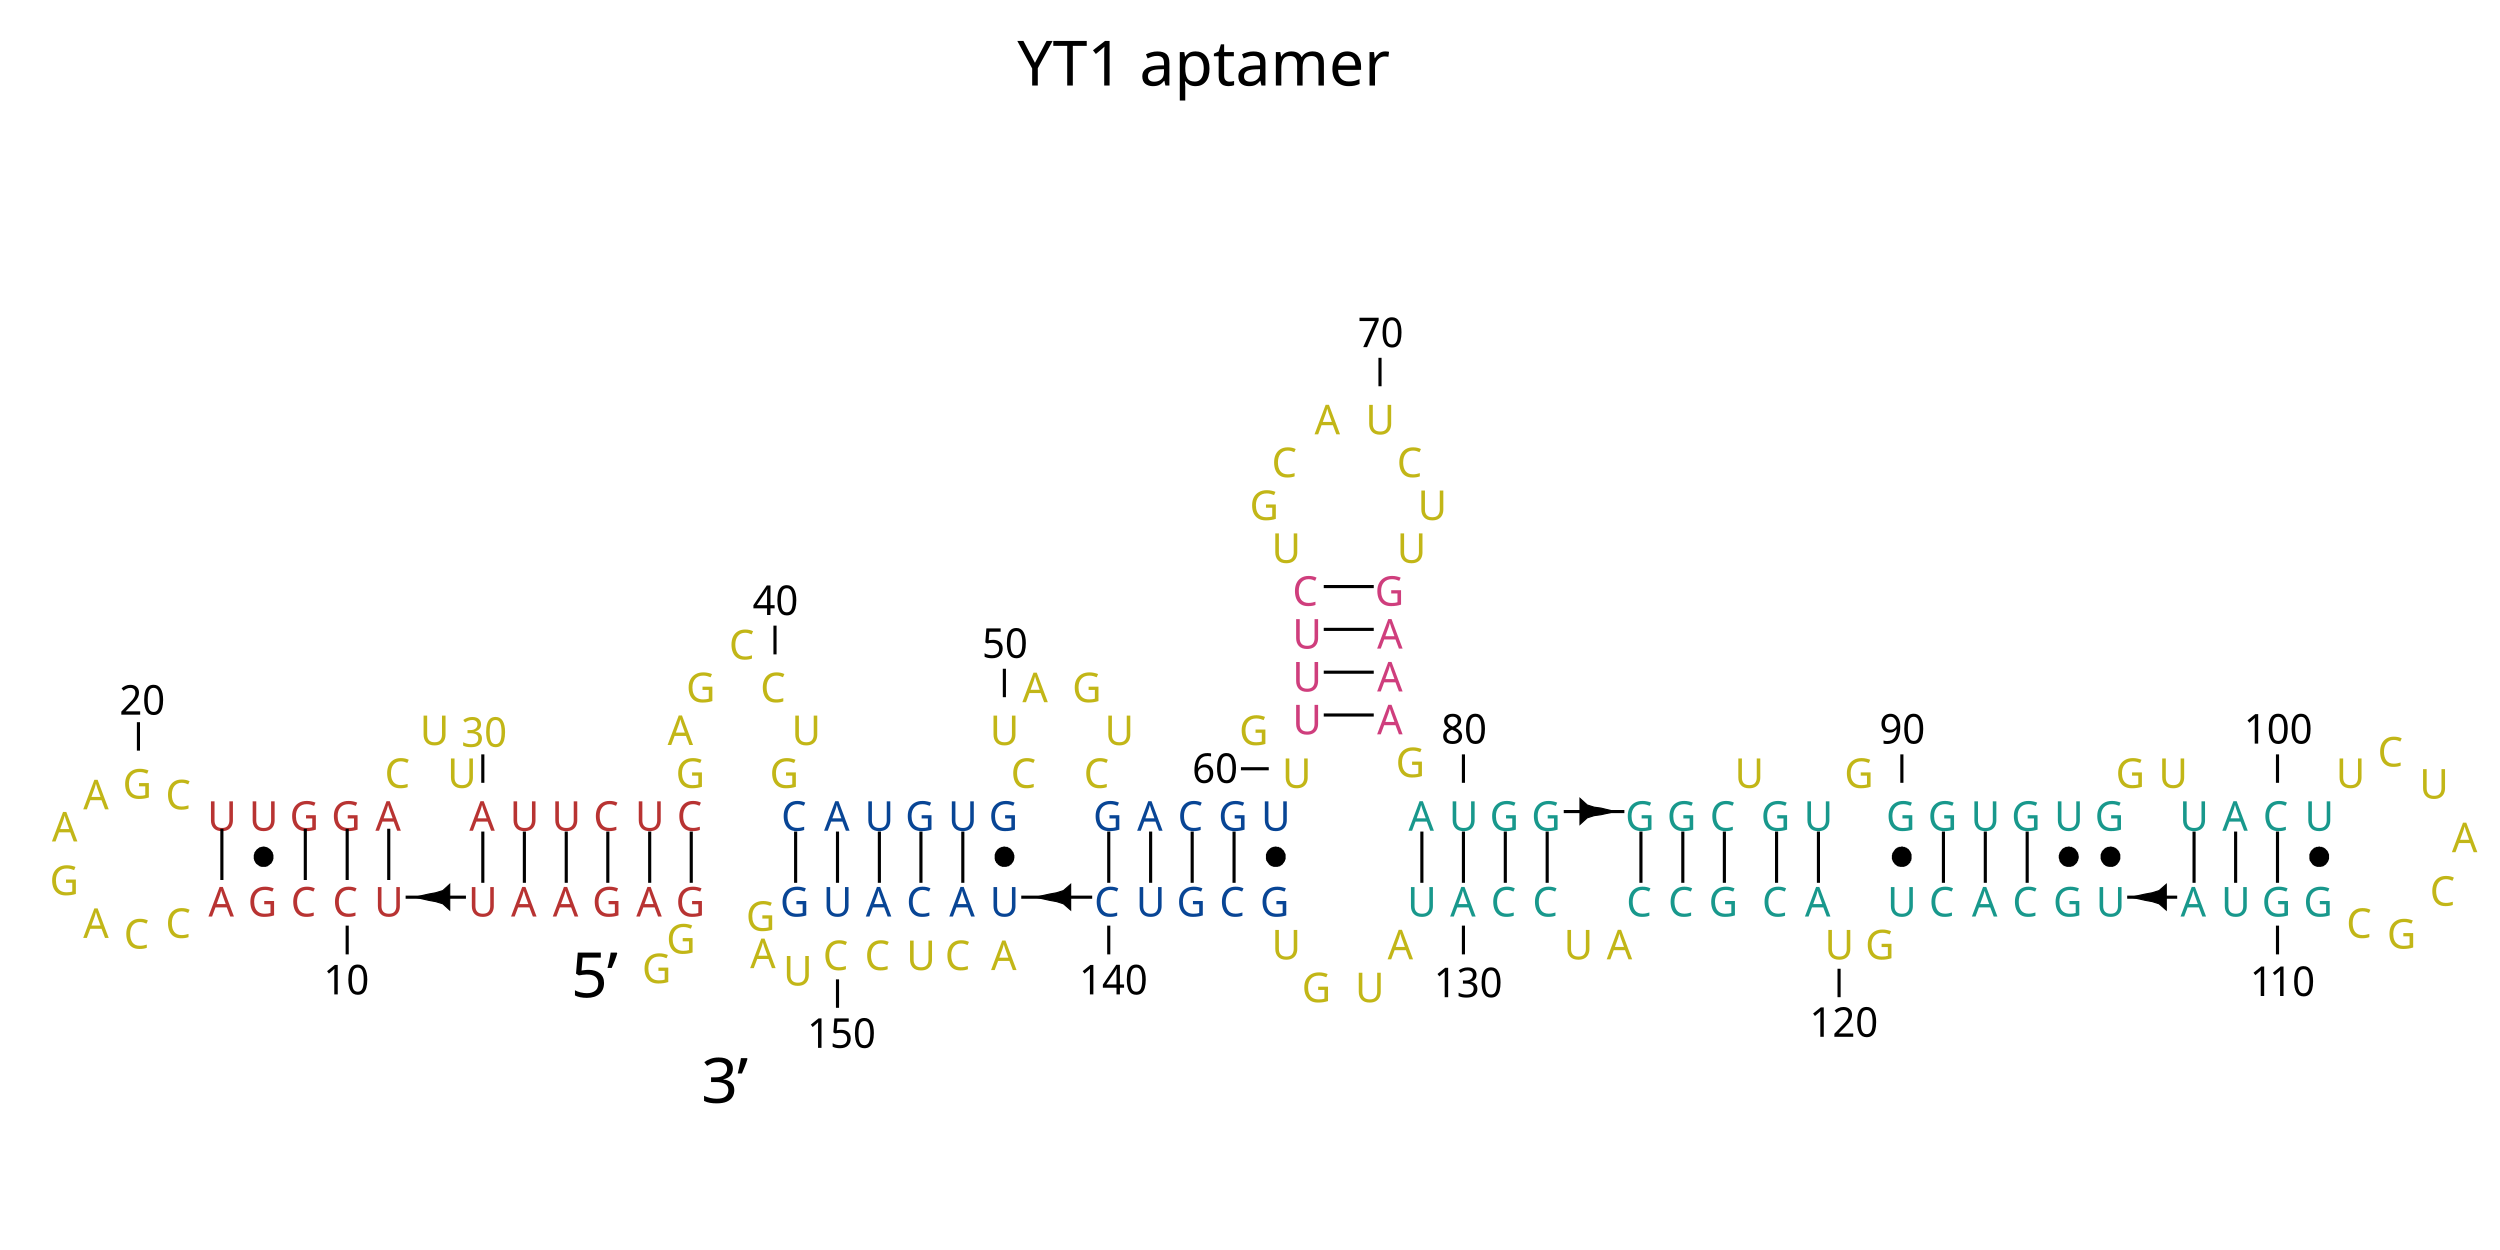
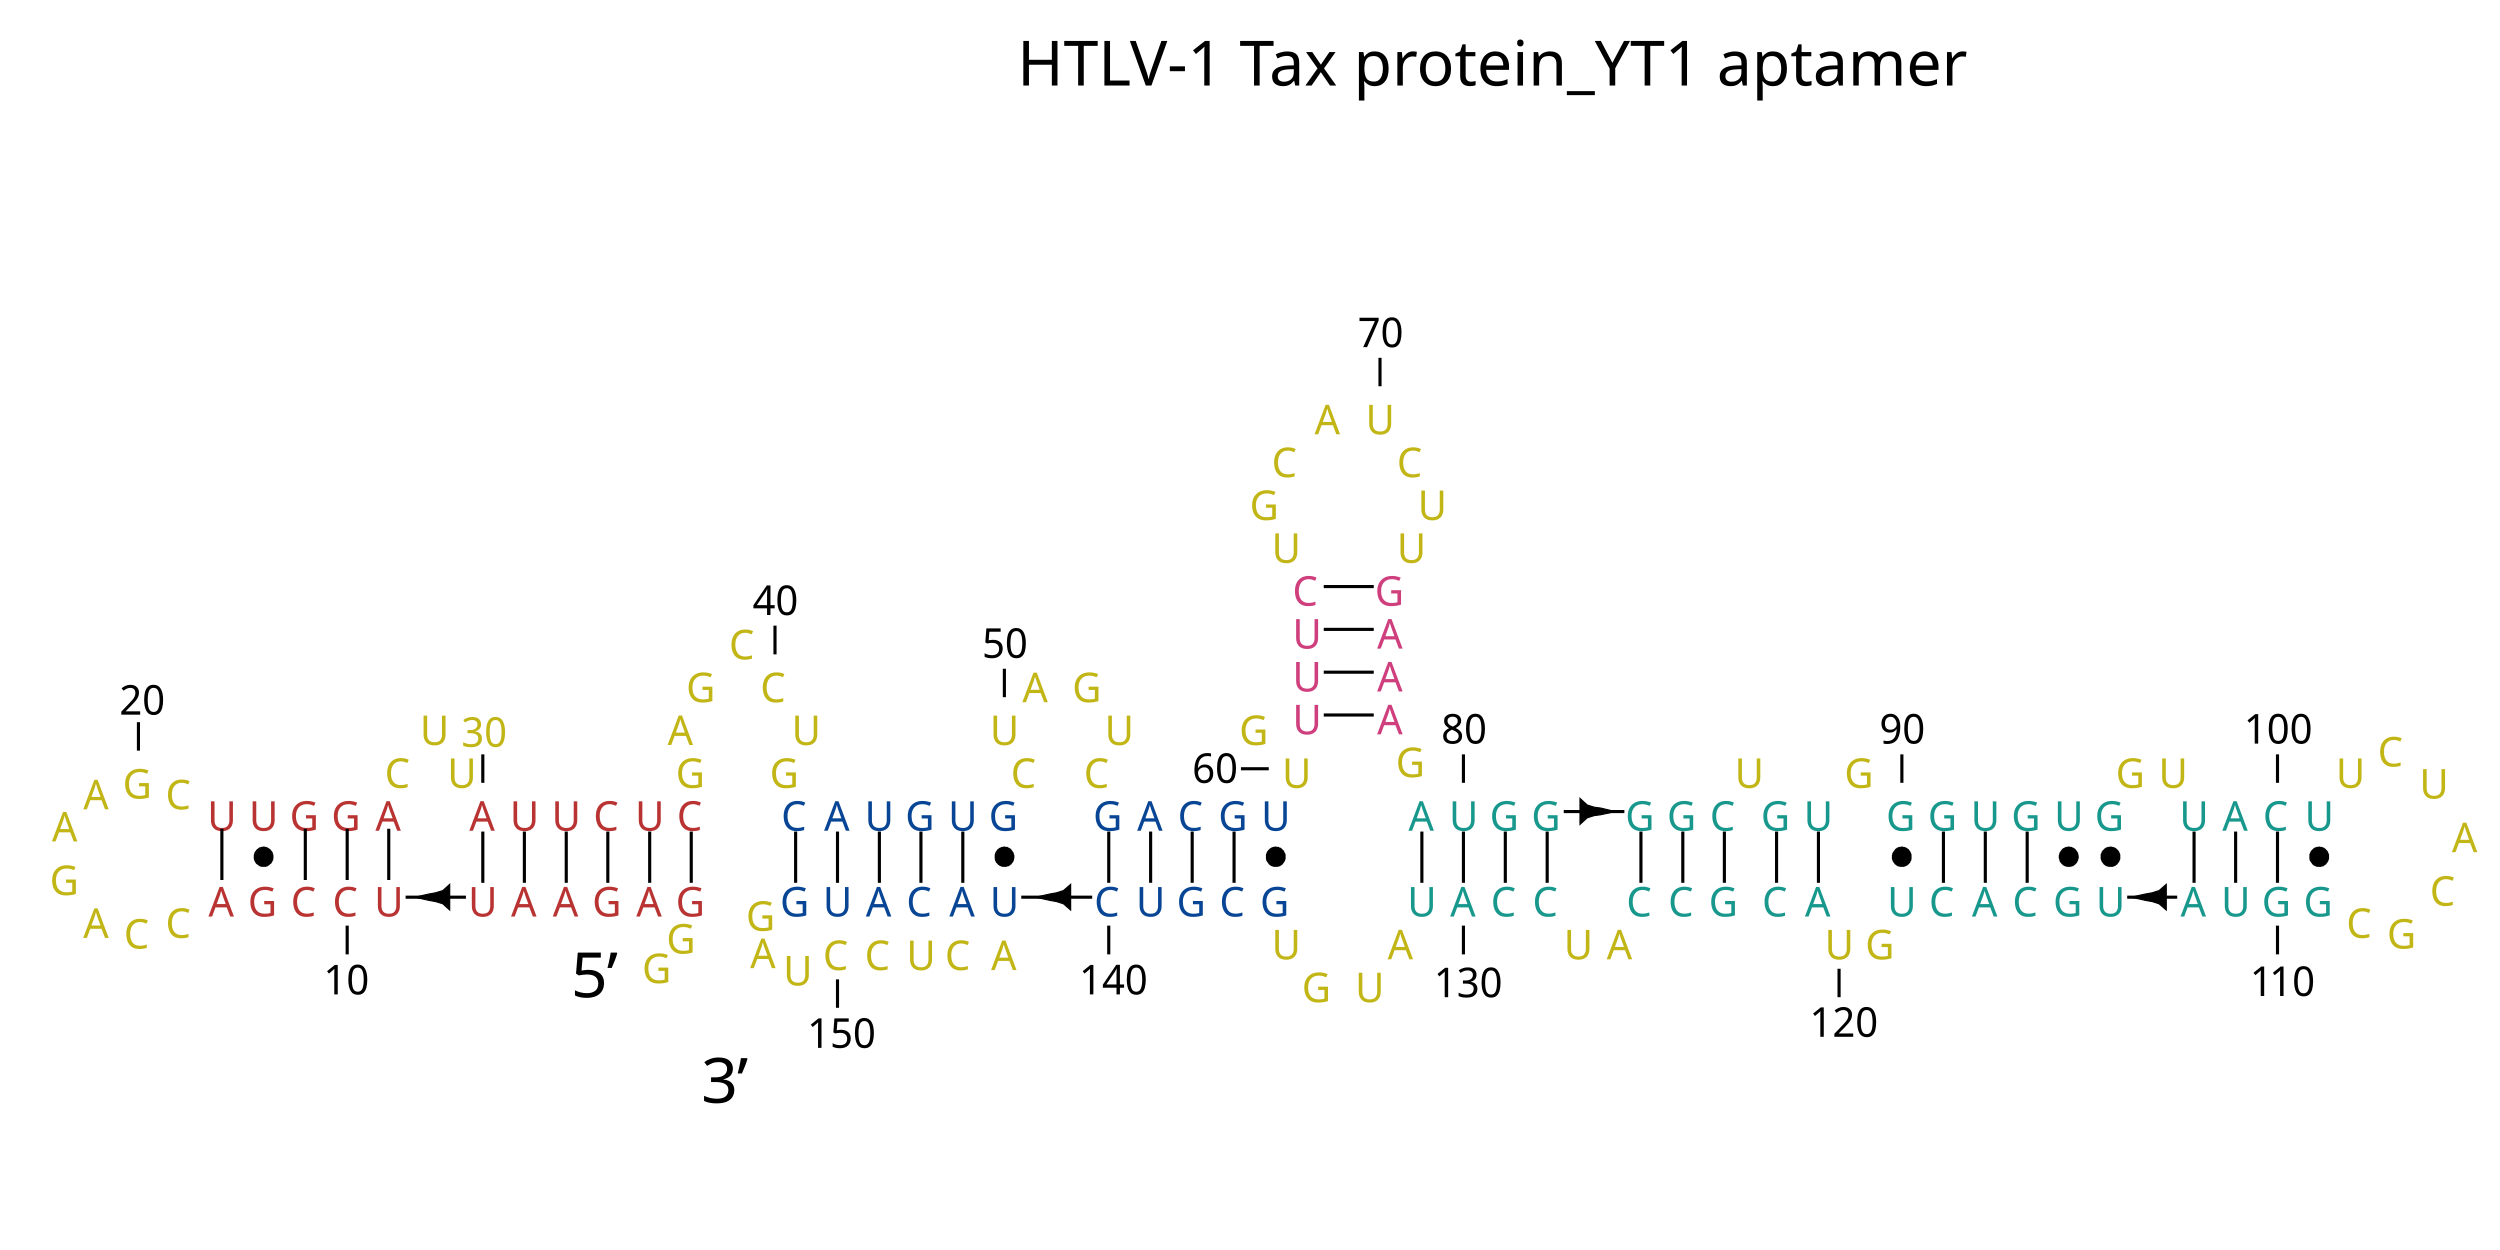
<svg xmlns="http://www.w3.org/2000/svg" version="1.1" id="图层_1" x="0px" y="0px" viewBox="0 0 800 400" style="enable-background:new 0 0 800 400;" xml:space="preserve">
  <style type="text/css">
	.st0{fill:#C2B617;}
	.st1{font-family:'ArialMT';}
	.st2{font-size:13.18px;}
	.st3{fill:#B83332;}
	.st4{letter-spacing:-1;}
	.st5{fill:none;stroke:#000000;stroke-miterlimit:3.05;}
	.st6{stroke:#000000;stroke-miterlimit:3.05;}
	.st7{fill:#084595;}
	.st8{stroke:#000000;stroke-width:0.38;stroke-miterlimit:3.05;}
	.st9{fill:#CF3E7D;}
	.st10{fill:#18988C;}
	.st11{font-size:20px;}
	.st12{letter-spacing:-1.9;}
</style>
  <g id="ID000002">
    <text transform="matrix(0.97 0 0 1 205.4803 314.6043)" class="st0 st1 st2">G</text>
  </g>
  <g id="ID000003">
    <text transform="matrix(0.97 0 0 1 213.2598 305.1493)" class="st0 st1 st2">G</text>
  </g>
  <g id="ID000004">
    <text transform="matrix(0.97 0 0 1 216.25 293.2802)" class="st3 st1 st2">G</text>
  </g>
  <g id="ID000005">
    <text transform="matrix(0.97 0 0 1 203.6099 293.2802)" class="st3 st1 st2 st4">A</text>
  </g>
  <g id="ID000006">
    <text transform="matrix(0.97 0 0 1 189.54 293.2802)" class="st3 st1 st2">G</text>
  </g>
  <g id="ID000007">
    <text transform="matrix(0.97 0 0 1 176.8901 293.2802)" class="st3 st1 st2 st4">A</text>
  </g>
  <g id="ID000008">
    <text transform="matrix(0.97 0 0 1 163.54 293.2802)" class="st3 st1 st2 st4">A</text>
  </g>
  <g id="ID000009">
    <text transform="matrix(0.97 0 0 1 149.8301 293.2802)" class="st3 st1 st2">U</text>
  </g>
  <g id="ID000010">
    <text transform="matrix(0.97 0 0 1 134.3901 238.41)" class="st0 st1 st2">U</text>
  </g>
  <g id="ID000011">
    <text transform="matrix(0.97 0 0 1 143.1499 252.1302)" class="st0 st1 st2">U</text>
  </g>
  <g id="ID000012">
    <text transform="matrix(0.97 0 0 1 150.1797 265.8402)" class="st3 st1 st2 st4">A</text>
  </g>
  <g id="ID000013">
    <line class="st5" x1="154.5" y1="250.5" x2="154.5" y2="241.4" />
  </g>
  <g id="ID000014">
    <text transform="matrix(0.97 0 0 1 147.6299 238.9798)" class="st0 st1 st2">30</text>
  </g>
  <g id="ID000015">
    <text transform="matrix(0.97 0 0 1 163.1797 265.8402)" class="st3 st1 st2">U</text>
  </g>
  <g id="ID000016">
    <text transform="matrix(0.97 0 0 1 176.54 265.8402)" class="st3 st1 st2">U</text>
  </g>
  <g id="ID000017">
    <text transform="matrix(0.97 0 0 1 189.8999 265.8402)" class="st3 st1 st2">C</text>
  </g>
  <g id="ID000018">
    <text transform="matrix(0.97 0 0 1 203.25 265.8402)" class="st3 st1 st2">U</text>
  </g>
  <g id="ID000019">
    <text transform="matrix(0.97 0 0 1 216.6099 265.8402)" class="st3 st1 st2">C</text>
  </g>
  <g id="ID000020">
    <text transform="matrix(0.97 0 0 1 216.25 252.1302)" class="st0 st1 st2">G</text>
  </g>
  <g id="ID000021">
    <text transform="matrix(0.97 0 0 1 213.6299 238.41)" class="st0 st1 st2 st4">A</text>
  </g>
  <g id="ID000022">
    <text transform="matrix(0.97 0 0 1 219.5898 224.7001)" class="st0 st1 st2">G</text>
  </g>
  <g id="ID000023">
    <text transform="matrix(0.97 0 0 1 233.2998 210.9901)" class="st0 st1 st2">C</text>
  </g>
  <g id="ID000024">
    <line class="st5" x1="221.2" y1="282.5" x2="221.2" y2="266.1" />
  </g>
  <g id="ID000025">
    <line class="st5" x1="207.9" y1="282.5" x2="207.9" y2="266.1" />
  </g>
  <g id="ID000026">
    <line class="st5" x1="194.5" y1="282.5" x2="194.5" y2="266.1" />
  </g>
  <g id="ID000027">
    <line class="st5" x1="181.2" y1="282.5" x2="181.2" y2="266.1" />
  </g>
  <g id="ID000028">
    <line class="st5" x1="167.8" y1="282.5" x2="167.8" y2="266.1" />
  </g>
  <g id="ID000029">
    <line class="st5" x1="154.5" y1="282.5" x2="154.5" y2="266.1" />
  </g>
  <g id="ID000031">
    <text transform="matrix(0.97 0 0 1 119.77 293.2802)" class="st3 st1 st2">U</text>
  </g>
  <g id="ID000032">
    <text transform="matrix(0.97 0 0 1 106.4199 293.2802)" class="st3 st1 st2">C</text>
  </g>
  <g id="ID000033">
    <line class="st5" x1="111.1" y1="296.2" x2="111.1" y2="305.4" />
  </g>
  <g id="ID000034">
    <text transform="matrix(0.97 0 0 1 103.5298 318.2098)" class="st1 st2">10</text>
  </g>
  <g id="ID000035">
    <text transform="matrix(0.97 0 0 1 93.0601 293.2802)" class="st3 st1 st2">C</text>
  </g>
  <g id="ID000036">
    <text transform="matrix(0.97 0 0 1 79.3398 293.2802)" class="st3 st1 st2">G</text>
  </g>
  <g id="ID000037">
    <text transform="matrix(0.97 0 0 1 66.7002 293.2802)" class="st3 st1 st2 st4">A</text>
  </g>
  <g id="ID000038">
    <text transform="matrix(0.97 0 0 1 52.9897 300.1302)" class="st0 st1 st2">C</text>
  </g>
  <g id="ID000039">
    <text transform="matrix(0.97 0 0 1 39.6401 303.5502)" class="st0 st1 st2">C</text>
  </g>
  <g id="ID000040">
    <text transform="matrix(0.97 0 0 1 26.6299 300.1302)" class="st0 st1 st2 st4">A</text>
  </g>
  <g id="ID000041">
    <text transform="matrix(0.97 0 0 1 15.9102 286.4203)" class="st0 st1 st2">G</text>
  </g>
  <g id="ID000042">
    <text transform="matrix(0.97 0 0 1 16.6099 269.2699)" class="st0 st1 st2 st4">A</text>
  </g>
  <g id="ID000043">
    <text transform="matrix(0.97 0 0 1 26.6299 258.9901)" class="st0 st1 st2 st4">A</text>
  </g>
  <g id="ID000044">
    <text transform="matrix(0.97 0 0 1 39.27 255.5502)" class="st0 st1 st2">G</text>
  </g>
  <g id="ID000045">
    <line class="st5" x1="44.3" y1="240.2" x2="44.3" y2="231.1" />
  </g>
  <g id="ID000046">
    <text transform="matrix(0.97 0 0 1 38.2002 228.6898)" class="st1 st2">20</text>
  </g>
  <g id="ID000047">
    <text transform="matrix(0.97 0 0 1 52.9897 258.9901)" class="st0 st1 st2">C</text>
  </g>
  <g id="ID000048">
    <text transform="matrix(0.97 0 0 1 66.3501 265.8402)" class="st3 st1 st2">U</text>
  </g>
  <g id="ID000049">
    <text transform="matrix(0.97 0 0 1 79.7002 265.8402)" class="st3 st1 st2">U</text>
  </g>
  <g id="ID000050">
    <text transform="matrix(0.97 0 0 1 92.71 265.8402)" class="st3 st1 st2">G</text>
  </g>
  <g id="ID000051">
    <text transform="matrix(0.97 0 0 1 106.0601 265.8402)" class="st3 st1 st2">G</text>
  </g>
  <g id="ID000052">
    <text transform="matrix(0.97 0 0 1 120.1201 265.8402)" class="st3 st1 st2 st4">A</text>
  </g>
  <g id="ID000053">
    <text transform="matrix(0.97 0 0 1 123.1099 252.1302)" class="st0 st1 st2">C</text>
  </g>
  <g id="ID000054">
    <line class="st5" x1="124.4" y1="281.6" x2="124.4" y2="265.2" />
  </g>
  <g id="ID000055">
    <line class="st5" x1="111.1" y1="281.6" x2="111.1" y2="265.2" />
  </g>
  <g id="ID000056">
    <line class="st5" x1="97.7" y1="281.6" x2="97.7" y2="265.2" />
  </g>
  <g id="ID000057">
    <polygon class="st6" points="84.3,271.4 84.2,271.4 84,271.5 83.8,271.5 83.7,271.5 83.5,271.6 83.3,271.6 83.2,271.7 83,271.8    82.9,271.9 82.8,272 82.6,272.1 82.5,272.2 82.4,272.3 82.3,272.5 82.2,272.6 82.1,272.7 82,272.9 81.9,273 81.9,273.2 81.8,273.4    81.8,273.5 81.7,273.7 81.7,273.9 81.7,274 81.7,274.2 81.7,274.4 81.7,274.6 81.7,274.7 81.8,274.9 81.8,275.1 81.9,275.2    82,275.4 82,275.5 82.1,275.7 82.2,275.8 82.3,276 82.4,276.1 82.6,276.2 82.7,276.3 82.8,276.4 83,276.5 83.1,276.6 83.3,276.7    83.4,276.8 83.6,276.8 83.8,276.9 83.9,276.9 84.1,276.9 84.3,276.9 84.4,276.9 84.6,276.9 84.8,276.9 84.9,276.9 85.1,276.8    85.3,276.8 85.4,276.7 85.6,276.6 85.7,276.5 85.9,276.4 86,276.3 86.1,276.2 86.2,276.1 86.4,276 86.5,275.8 86.6,275.7    86.7,275.5 86.7,275.4 86.8,275.2 86.9,275.1 86.9,274.9 87,274.7 87,274.6 87,274.4 87,274.2 87,274 87,273.9 87,273.7    86.9,273.5 86.9,273.4 86.8,273.2 86.8,273 86.7,272.9 86.6,272.7 86.5,272.6 86.4,272.5 86.3,272.3 86.2,272.2 86.1,272.1    85.9,272 85.8,271.9 85.6,271.8 85.5,271.7 85.3,271.6 85.2,271.6 85,271.5 84.8,271.5 84.7,271.5 84.5,271.4  " />
  </g>
  <g id="ID000058">
    <line class="st5" x1="71" y1="281.6" x2="71" y2="265.2" />
  </g>
  <g id="ID000060">
    <text transform="matrix(0.97 0 0 1 243.3198 224.7001)" class="st0 st1 st2">C</text>
  </g>
  <g id="ID000061">
    <line class="st5" x1="248" y1="209.4" x2="248" y2="200.2" />
  </g>
  <g id="ID000062">
    <text transform="matrix(0.97 0 0 1 240.8198 196.8099)" class="st1 st2">40</text>
  </g>
  <g id="ID000063">
    <text transform="matrix(0.97 0 0 1 253.3398 238.41)" class="st0 st1 st2">U</text>
  </g>
  <g id="ID000064">
    <text transform="matrix(0.97 0 0 1 246.3101 252.1302)" class="st0 st1 st2">G</text>
  </g>
  <g id="ID000065">
    <text transform="matrix(0.97 0 0 1 250 265.8402)" class="st7 st1 st2">C</text>
  </g>
  <g id="ID000066">
    <text transform="matrix(0.97 0 0 1 263.71 265.8402)" class="st7 st1 st2 st4">A</text>
  </g>
  <g id="ID000067">
    <text transform="matrix(0.97 0 0 1 276.71 265.8402)" class="st7 st1 st2">U</text>
  </g>
  <g id="ID000068">
    <text transform="matrix(0.97 0 0 1 289.71 265.8402)" class="st7 st1 st2">G</text>
  </g>
  <g id="ID000069">
    <text transform="matrix(0.97 0 0 1 303.4297 265.8402)" class="st7 st1 st2">U</text>
  </g>
  <g id="ID000070">
    <text transform="matrix(0.97 0 0 1 316.4199 265.8402)" class="st7 st1 st2">G</text>
  </g>
  <g id="ID000071">
    <text transform="matrix(0.97 0 0 1 323.46 252.1302)" class="st0 st1 st2">C</text>
  </g>
  <g id="ID000072">
    <text transform="matrix(0.97 0 0 1 316.7695 238.41)" class="st0 st1 st2">U</text>
  </g>
  <g id="ID000073">
    <line class="st5" x1="321.4" y1="223.1" x2="321.4" y2="214" />
  </g>
  <g id="ID000074">
    <text transform="matrix(0.97 0 0 1 314.2695 210.5199)" class="st1 st2">50</text>
  </g>
  <g id="ID000075">
    <text transform="matrix(0.97 0 0 1 327.1504 224.7001)" class="st0 st1 st2 st4">A</text>
  </g>
  <g id="ID000076">
    <text transform="matrix(0.97 0 0 1 316.7695 293.2802)" class="st7 st1 st2">U</text>
  </g>
  <g id="ID000077">
    <text transform="matrix(0.97 0 0 1 303.7803 293.2802)" class="st7 st1 st2 st4">A</text>
  </g>
  <g id="ID000078">
    <text transform="matrix(0.97 0 0 1 290.0601 293.2802)" class="st7 st1 st2">C</text>
  </g>
  <g id="ID000079">
    <text transform="matrix(0.97 0 0 1 277.0601 293.2802)" class="st7 st1 st2 st4">A</text>
  </g>
  <g id="ID000080">
    <text transform="matrix(0.97 0 0 1 263.3501 293.2802)" class="st7 st1 st2">U</text>
  </g>
  <g id="ID000081">
    <text transform="matrix(0.97 0 0 1 249.6401 293.2802)" class="st7 st1 st2">G</text>
  </g>
  <g id="ID000082">
    <text transform="matrix(0.97 0 0 1 238.7359 297.8661)" class="st0 st1 st2">G</text>
  </g>
  <g id="ID000083">
    <text transform="matrix(0.97 0 0 1 240.0471 309.8088)" class="st0 st1 st2 st4">A</text>
  </g>
  <g id="ID000084">
    <text transform="matrix(0.97 0 0 1 250.6389 315.3516)" class="st0 st1 st2">U</text>
  </g>
  <g id="ID000085">
    <text transform="matrix(0.97 0 0 1 263.3501 310.4203)" class="st0 st1 st2">C</text>
  </g>
  <g id="ID000086">
    <line class="st5" x1="268" y1="313.4" x2="268" y2="322.5" />
  </g>
  <g id="ID000087">
    <text transform="matrix(0.97 0 0 1 258.3301 335.3099)" class="st1 st2">150</text>
  </g>
  <g id="ID000088">
    <text transform="matrix(0.97 0 0 1 276.71 310.4203)" class="st0 st1 st2">C</text>
  </g>
  <g id="ID000089">
    <text transform="matrix(0.97 0 0 1 290.0601 310.4203)" class="st0 st1 st2">U</text>
  </g>
  <g id="ID000090">
    <text transform="matrix(0.97 0 0 1 302.3896 310.4203)" class="st0 st1 st2">C</text>
  </g>
  <g id="ID000091">
    <text transform="matrix(0.97 0 0 1 317.1396 310.4203)" class="st0 st1 st2 st4">A</text>
  </g>
  <g id="ID000092">
    <line class="st5" x1="254.6" y1="266.1" x2="254.6" y2="282.5" />
  </g>
  <g id="ID000093">
    <line class="st5" x1="268" y1="266.1" x2="268" y2="282.5" />
  </g>
  <g id="ID000094">
    <line class="st5" x1="281.4" y1="266.1" x2="281.4" y2="282.5" />
  </g>
  <g id="ID000095">
    <line class="st5" x1="294.7" y1="266.1" x2="294.7" y2="282.5" />
  </g>
  <g id="ID000096">
    <line class="st5" x1="308.1" y1="266.1" x2="308.1" y2="282.5" />
  </g>
  <g id="ID000097">
    <polygon class="st6" points="321.4,276.9 321.6,276.9 321.8,276.9 321.9,276.9 322.1,276.8 322.2,276.8 322.4,276.7 322.6,276.7    322.7,276.6 322.9,276.5 323,276.4 323.1,276.3 323.3,276.2 323.4,276 323.5,275.9 323.6,275.8 323.7,275.6 323.8,275.5    323.9,275.3 323.9,275.2 324,275 324,274.8 324,274.7 324.1,274.5 324.1,274.3 324.1,274.1 324.1,274 324.1,273.8 324,273.6    324,273.5 323.9,273.3 323.9,273.1 323.8,273 323.7,272.8 323.6,272.7 323.5,272.5 323.4,272.4 323.3,272.3 323.2,272.1 323.1,272    322.9,271.9 322.8,271.8 322.6,271.7 322.5,271.7 322.3,271.6 322.2,271.5 322,271.5 321.8,271.5 321.7,271.5 321.5,271.4    321.3,271.4 321.2,271.5 321,271.5 320.8,271.5 320.7,271.5 320.5,271.6 320.4,271.7 320.2,271.7 320,271.8 319.9,271.9 319.8,272    319.6,272.1 319.5,272.3 319.4,272.4 319.3,272.5 319.2,272.7 319.1,272.8 319,273 319,273.1 318.9,273.3 318.9,273.5 318.8,273.6    318.8,273.8 318.8,274 318.8,274.1 318.8,274.3 318.8,274.5 318.8,274.7 318.8,274.8 318.9,275 318.9,275.2 319,275.3 319.1,275.5    319.1,275.6 319.2,275.8 319.4,275.9 319.5,276 319.6,276.2 319.7,276.3 319.8,276.4 320,276.5 320.1,276.6 320.3,276.7    320.4,276.7 320.6,276.8 320.8,276.8 320.9,276.9 321.1,276.9 321.2,276.9  " />
  </g>
  <g id="ID000098">
    <line class="st5" x1="349.5" y1="287.1" x2="326.8" y2="287.1" />
  </g>
  <g id="ID000099">
    <polygon class="st8" points="342.6,291.2 340.3,289.2 338.1,288.5 335.9,288.1 331.4,287.1 335.9,286.1 338.1,285.7 340.3,285    342.6,283  " />
  </g>
  <g id="ID000101">
    <text transform="matrix(0.97 0 0 1 343.1396 224.7001)" class="st0 st1 st2">G</text>
  </g>
  <g id="ID000102">
    <text transform="matrix(0.97 0 0 1 353.5098 238.41)" class="st0 st1 st2">U</text>
  </g>
  <g id="ID000103">
    <text transform="matrix(0.97 0 0 1 346.8301 252.1302)" class="st0 st1 st2">C</text>
  </g>
  <g id="ID000104">
    <text transform="matrix(0.97 0 0 1 349.8203 265.8402)" class="st7 st1 st2">G</text>
  </g>
  <g id="ID000105">
    <text transform="matrix(0.97 0 0 1 363.8799 265.8402)" class="st7 st1 st2 st4">A</text>
  </g>
  <g id="ID000106">
    <text transform="matrix(0.97 0 0 1 376.8799 265.8402)" class="st7 st1 st2">C</text>
  </g>
  <g id="ID000107">
    <text transform="matrix(0.97 0 0 1 389.8896 265.8402)" class="st7 st1 st2">G</text>
  </g>
  <g id="ID000108">
    <text transform="matrix(0.97 0 0 1 403.5898 265.8402)" class="st7 st1 st2">U</text>
  </g>
  <g id="ID000109">
    <text transform="matrix(0.97 0 0 1 410.2803 252.1302)" class="st0 st1 st2">U</text>
  </g>
  <g id="ID000110">
    <line class="st5" x1="406" y1="246" x2="397.1" y2="246" />
  </g>
  <g id="ID000111">
    <text transform="matrix(0.97 0 0 1 381.5195 250.5301)" class="st1 st2">60</text>
  </g>
  <g id="ID000112">
    <text transform="matrix(0.97 0 0 1 416.5996 320.7001)" class="st0 st1 st2">G</text>
  </g>
  <g id="ID000113">
    <text transform="matrix(0.97 0 0 1 406.9395 306.9901)" class="st0 st1 st2">U</text>
  </g>
  <g id="ID000114">
    <text transform="matrix(0.97 0 0 1 403.2402 293.2802)" class="st7 st1 st2">G</text>
  </g>
  <g id="ID000115">
    <text transform="matrix(0.97 0 0 1 390.2402 293.2802)" class="st7 st1 st2">C</text>
  </g>
  <g id="ID000116">
    <text transform="matrix(0.97 0 0 1 376.5303 293.2802)" class="st7 st1 st2">G</text>
  </g>
  <g id="ID000117">
    <text transform="matrix(0.97 0 0 1 363.5303 293.2802)" class="st7 st1 st2">U</text>
  </g>
  <g id="ID000118">
    <text transform="matrix(0.97 0 0 1 350.1699 293.2802)" class="st7 st1 st2">C</text>
  </g>
  <g id="ID000119">
    <line class="st5" x1="354.8" y1="296.2" x2="354.8" y2="305.4" />
  </g>
  <g id="ID000120">
    <text transform="matrix(0.97 0 0 1 345.3301 318.2098)" class="st1 st2">140</text>
  </g>
  <g id="ID000121">
    <line class="st5" x1="354.8" y1="266.1" x2="354.8" y2="282.5" />
  </g>
  <g id="ID000122">
    <line class="st5" x1="368.2" y1="266.1" x2="368.2" y2="282.5" />
  </g>
  <g id="ID000123">
    <line class="st5" x1="381.5" y1="266.1" x2="381.5" y2="282.5" />
  </g>
  <g id="ID000124">
    <line class="st5" x1="394.9" y1="266.1" x2="394.9" y2="282.5" />
  </g>
  <g id="ID000125">
    <polygon class="st6" points="408.2,276.9 408.4,276.9 408.6,276.9 408.7,276.9 408.9,276.8 409.1,276.8 409.2,276.7 409.4,276.7    409.5,276.6 409.7,276.5 409.8,276.4 410,276.3 410.1,276.2 410.2,276 410.3,275.9 410.4,275.8 410.5,275.6 410.6,275.5    410.7,275.3 410.7,275.2 410.8,275 410.8,274.8 410.9,274.7 410.9,274.5 410.9,274.3 410.9,274.1 410.9,274 410.9,273.8    410.9,273.6 410.8,273.5 410.8,273.3 410.7,273.1 410.6,273 410.5,272.8 410.5,272.7 410.4,272.5 410.3,272.4 410.1,272.3    410,272.1 409.9,272 409.8,271.9 409.6,271.8 409.5,271.7 409.3,271.7 409.1,271.6 409,271.5 408.8,271.5 408.7,271.5 408.5,271.5    408.3,271.4 408.1,271.4 408,271.5 407.8,271.5 407.6,271.5 407.5,271.5 407.3,271.6 407.1,271.7 407,271.7 406.9,271.8    406.7,271.9 406.6,272 406.5,272.1 406.3,272.3 406.2,272.4 406.1,272.5 406,272.7 405.9,272.8 405.8,273 405.8,273.1 405.7,273.3    405.6,273.5 405.6,273.6 405.6,273.8 405.6,274 405.6,274.1 405.6,274.3 405.6,274.5 405.6,274.7 405.6,274.8 405.7,275    405.7,275.2 405.8,275.3 405.9,275.5 406,275.6 406.1,275.8 406.2,275.9 406.3,276 406.4,276.2 406.5,276.3 406.6,276.4    406.8,276.5 406.9,276.6 407.1,276.7 407.2,276.7 407.4,276.8 407.6,276.8 407.7,276.9 407.9,276.9 408.1,276.9  " />
  </g>
  <g id="ID000127">
    <text transform="matrix(0.97 0 0 1 396.5596 238.41)" class="st0 st1 st2">G</text>
  </g>
  <g id="ID000128">
    <text transform="matrix(0.97 0 0 1 413.6104 234.9798)" class="st9 st1 st2">U</text>
  </g>
  <g id="ID000129">
    <text transform="matrix(0.97 0 0 1 413.6104 221.2699)" class="st9 st1 st2">U</text>
  </g>
  <g id="ID000130">
    <text transform="matrix(0.97 0 0 1 413.6104 207.5502)" class="st9 st1 st2">U</text>
  </g>
  <g id="ID000131">
    <text transform="matrix(0.97 0 0 1 413.6104 193.8402)" class="st9 st1 st2">C</text>
  </g>
  <g id="ID000132">
    <text transform="matrix(0.97 0 0 1 406.9395 180.12)" class="st0 st1 st2">U</text>
  </g>
  <g id="ID000133">
    <text transform="matrix(0.97 0 0 1 399.9004 166.3998)" class="st0 st1 st2">G</text>
  </g>
  <g id="ID000134">
    <text transform="matrix(0.97 0 0 1 406.9395 152.6898)" class="st0 st1 st2">C</text>
  </g>
  <g id="ID000135">
    <text transform="matrix(0.97 0 0 1 420.6504 138.9798)" class="st0 st1 st2 st4">A</text>
  </g>
  <g id="ID000136">
    <text transform="matrix(0.97 0 0 1 436.9902 138.9798)" class="st0 st1 st2">U</text>
  </g>
  <g id="ID000137">
    <line class="st5" x1="441.6" y1="123.6" x2="441.6" y2="114.5" />
  </g>
  <g id="ID000138">
    <text transform="matrix(0.97 0 0 1 434.4805 111.0902)" class="st1 st2">70</text>
  </g>
  <g id="ID000139">
    <text transform="matrix(0.97 0 0 1 447.0098 152.6898)" class="st0 st1 st2">C</text>
  </g>
  <g id="ID000140">
    <text transform="matrix(0.97 0 0 1 453.6797 166.3998)" class="st0 st1 st2">U</text>
  </g>
  <g id="ID000141">
    <text transform="matrix(0.97 0 0 1 447.0098 180.12)" class="st0 st1 st2">U</text>
  </g>
  <g id="ID000142">
    <text transform="matrix(0.97 0 0 1 439.9697 193.8402)" class="st9 st1 st2">G</text>
  </g>
  <g id="ID000143">
    <text transform="matrix(0.97 0 0 1 440.6797 207.5502)" class="st9 st1 st2 st4">A</text>
  </g>
  <g id="ID000144">
    <text transform="matrix(0.97 0 0 1 440.6797 221.2699)" class="st9 st1 st2 st4">A</text>
  </g>
  <g id="ID000145">
    <text transform="matrix(0.97 0 0 1 440.6797 234.9798)" class="st9 st1 st2 st4">A</text>
  </g>
  <g id="ID000146">
    <text transform="matrix(0.97 0 0 1 446.6504 248.6898)" class="st0 st1 st2">G</text>
  </g>
  <g id="ID000147">
    <line class="st5" x1="423.6" y1="228.8" x2="439.6" y2="228.8" />
  </g>
  <g id="ID000148">
    <line class="st5" x1="423.6" y1="215.1" x2="439.6" y2="215.1" />
  </g>
  <g id="ID000149">
    <line class="st5" x1="423.6" y1="201.4" x2="439.6" y2="201.4" />
  </g>
  <g id="ID000150">
    <line class="st5" x1="423.6" y1="187.7" x2="439.6" y2="187.7" />
  </g>
  <g id="ID000152">
    <text transform="matrix(0.97 0 0 1 450.7002 265.8402)" class="st10 st1 st2 st4">A</text>
  </g>
  <g id="ID000153">
    <text transform="matrix(0.97 0 0 1 463.7002 265.8402)" class="st10 st1 st2">U</text>
  </g>
  <g id="ID000154">
    <line class="st5" x1="468.3" y1="250.5" x2="468.3" y2="241.4" />
  </g>
  <g id="ID000155">
    <text transform="matrix(0.97 0 0 1 461.1895 237.9501)" class="st1 st2">80</text>
  </g>
  <g id="ID000156">
    <text transform="matrix(0.97 0 0 1 476.71 265.8402)" class="st10 st1 st2">G</text>
  </g>
  <g id="ID000157">
    <text transform="matrix(0.97 0 0 1 490.0596 265.8402)" class="st10 st1 st2">G</text>
  </g>
  <g id="ID000158">
    <text transform="matrix(0.97 0 0 1 500.4297 306.9901)" class="st0 st1 st2">U</text>
  </g>
  <g id="ID000159">
    <text transform="matrix(0.97 0 0 1 490.4102 293.2802)" class="st10 st1 st2">C</text>
  </g>
  <g id="ID000160">
    <text transform="matrix(0.97 0 0 1 477.0596 293.2802)" class="st10 st1 st2">C</text>
  </g>
  <g id="ID000161">
    <text transform="matrix(0.97 0 0 1 464.0498 293.2802)" class="st10 st1 st2 st4">A</text>
  </g>
  <g id="ID000162">
    <line class="st5" x1="468.3" y1="296.2" x2="468.3" y2="305.4" />
  </g>
  <g id="ID000163">
    <text transform="matrix(0.97 0 0 1 458.8604 319.1097)" class="st1 st2">130</text>
  </g>
  <g id="ID000164">
    <text transform="matrix(0.97 0 0 1 450.3496 293.2802)" class="st10 st1 st2">U</text>
  </g>
  <g id="ID000165">
    <text transform="matrix(0.97 0 0 1 444.0195 306.9901)" class="st0 st1 st2 st4">A</text>
  </g>
  <g id="ID000166">
    <text transform="matrix(0.97 0 0 1 433.6504 320.7001)" class="st0 st1 st2">U</text>
  </g>
  <g id="ID000167">
    <line class="st5" x1="455" y1="266.1" x2="455" y2="282.5" />
  </g>
  <g id="ID000168">
    <line class="st5" x1="468.3" y1="266.1" x2="468.3" y2="282.5" />
  </g>
  <g id="ID000169">
    <line class="st5" x1="481.7" y1="266.1" x2="481.7" y2="282.5" />
  </g>
  <g id="ID000170">
    <line class="st5" x1="500.4" y1="259.7" x2="519.8" y2="259.7" />
  </g>
  <g id="ID000171">
    <polygon class="st8" points="505.6,255.5 507.9,257.6 510.1,258.3 512.3,258.6 516.8,259.7 512.3,260.7 510.1,261 507.9,261.7    505.6,263.8  " />
  </g>
  <g id="ID000172">
    <line class="st5" x1="495.1" y1="266.1" x2="495.1" y2="282.5" />
  </g>
  <g id="ID000174">
    <text transform="matrix(0.97 0 0 1 520.1104 265.8402)" class="st10 st1 st2">G</text>
  </g>
  <g id="ID000175">
    <text transform="matrix(0.97 0 0 1 533.46 265.8402)" class="st10 st1 st2">G</text>
  </g>
  <g id="ID000176">
    <text transform="matrix(0.97 0 0 1 547.1699 265.8402)" class="st10 st1 st2">C</text>
  </g>
  <g id="ID000177">
    <text transform="matrix(0.97 0 0 1 555.1104 252.1302)" class="st0 st1 st2">U</text>
  </g>
  <g id="ID000178">
    <text transform="matrix(0.97 0 0 1 546.8096 293.2802)" class="st10 st1 st2">G</text>
  </g>
  <g id="ID000179">
    <text transform="matrix(0.97 0 0 1 533.8203 293.2802)" class="st10 st1 st2">C</text>
  </g>
  <g id="ID000180">
    <text transform="matrix(0.97 0 0 1 520.46 293.2802)" class="st10 st1 st2">C</text>
  </g>
  <g id="ID000181">
    <text transform="matrix(0.97 0 0 1 514.1396 306.9901)" class="st0 st1 st2 st4">A</text>
  </g>
  <g id="ID000182">
    <line class="st5" x1="525.1" y1="266.1" x2="525.1" y2="282.5" />
  </g>
  <g id="ID000183">
    <line class="st5" x1="538.5" y1="266.1" x2="538.5" y2="282.5" />
  </g>
  <g id="ID000184">
    <line class="st5" x1="551.8" y1="266.1" x2="551.8" y2="282.5" />
  </g>
  <g id="ID000186">
    <text transform="matrix(0.97 0 0 1 563.5 265.8402)" class="st10 st1 st2">G</text>
  </g>
  <g id="ID000187">
    <text transform="matrix(0.97 0 0 1 577.2197 265.8402)" class="st10 st1 st2">U</text>
  </g>
  <g id="ID000188">
    <text transform="matrix(0.97 0 0 1 590.2197 252.1302)" class="st0 st1 st2">G</text>
  </g>
  <g id="ID000189">
    <text transform="matrix(0.97 0 0 1 583.9102 306.9901)" class="st0 st1 st2">U</text>
  </g>
  <g id="ID000190">
    <line class="st5" x1="588.5" y1="310" x2="588.5" y2="319.1" />
  </g>
  <g id="ID000191">
    <text transform="matrix(0.97 0 0 1 579.0596 331.7802)" class="st1 st2">120</text>
  </g>
  <g id="ID000192">
    <text transform="matrix(0.97 0 0 1 577.5801 293.2802)" class="st10 st1 st2 st4">A</text>
  </g>
  <g id="ID000193">
    <text transform="matrix(0.97 0 0 1 563.8799 293.2802)" class="st10 st1 st2">C</text>
  </g>
  <g id="ID000194">
    <line class="st5" x1="568.5" y1="266.1" x2="568.5" y2="282.5" />
  </g>
  <g id="ID000195">
    <line class="st5" x1="581.9" y1="266.1" x2="581.9" y2="282.5" />
  </g>
  <g id="ID000197">
    <text transform="matrix(0.97 0 0 1 603.5703 265.8402)" class="st10 st1 st2">G</text>
  </g>
  <g id="ID000198">
    <line class="st5" x1="608.6" y1="250.5" x2="608.6" y2="241.4" />
  </g>
  <g id="ID000199">
    <text transform="matrix(0.97 0 0 1 601.4297 237.9501)" class="st1 st2">90</text>
  </g>
  <g id="ID000200">
    <text transform="matrix(0.97 0 0 1 616.9297 265.8402)" class="st10 st1 st2">G</text>
  </g>
  <g id="ID000201">
    <text transform="matrix(0.97 0 0 1 630.6504 265.8402)" class="st10 st1 st2">U</text>
  </g>
  <g id="ID000202">
    <text transform="matrix(0.97 0 0 1 643.6504 265.8402)" class="st10 st1 st2">G</text>
  </g>
  <g id="ID000203">
    <text transform="matrix(0.97 0 0 1 657.3604 265.8402)" class="st10 st1 st2">U</text>
  </g>
  <g id="ID000204">
    <text transform="matrix(0.97 0 0 1 670.3496 265.8402)" class="st10 st1 st2">G</text>
  </g>
  <g id="ID000205">
    <text transform="matrix(0.97 0 0 1 677.04 252.1302)" class="st0 st1 st2">G</text>
  </g>
  <g id="ID000206">
    <text transform="matrix(0.97 0 0 1 670.71 293.2802)" class="st10 st1 st2">U</text>
  </g>
  <g id="ID000207">
    <text transform="matrix(0.97 0 0 1 657.0098 293.2802)" class="st10 st1 st2">G</text>
  </g>
  <g id="ID000208">
    <text transform="matrix(0.97 0 0 1 644 293.2802)" class="st10 st1 st2">C</text>
  </g>
  <g id="ID000209">
    <text transform="matrix(0.97 0 0 1 631.0098 293.2802)" class="st10 st1 st2 st4">A</text>
  </g>
  <g id="ID000210">
    <text transform="matrix(0.97 0 0 1 617.29 293.2802)" class="st10 st1 st2">C</text>
  </g>
  <g id="ID000211">
    <text transform="matrix(0.97 0 0 1 603.9297 293.2802)" class="st10 st1 st2">U</text>
  </g>
  <g id="ID000212">
    <text transform="matrix(0.97 0 0 1 596.9004 306.9901)" class="st0 st1 st2">G</text>
  </g>
  <g id="ID000213">
    <polygon class="st6" points="608.6,276.9 608.8,276.9 608.9,276.9 609.1,276.9 609.2,276.8 609.4,276.8 609.6,276.7 609.7,276.7    609.9,276.6 610,276.5 610.2,276.4 610.3,276.3 610.4,276.2 610.5,276 610.7,275.9 610.8,275.8 610.8,275.6 610.9,275.5 611,275.3    611.1,275.2 611.1,275 611.2,274.8 611.2,274.7 611.2,274.5 611.2,274.3 611.2,274.1 611.2,274 611.2,273.8 611.2,273.6    611.2,273.5 611.1,273.3 611,273.1 611,273 610.9,272.8 610.8,272.7 610.7,272.5 610.6,272.4 610.5,272.3 610.4,272.1 610.2,272    610.1,271.9 609.9,271.8 609.8,271.7 609.7,271.7 609.5,271.6 609.3,271.5 609.2,271.5 609,271.5 608.8,271.5 608.7,271.4    608.5,271.4 608.3,271.5 608.2,271.5 608,271.5 607.8,271.5 607.7,271.6 607.5,271.7 607.3,271.7 607.2,271.8 607.1,271.9    606.9,272 606.8,272.1 606.7,272.3 606.6,272.4 606.5,272.5 606.4,272.7 606.3,272.8 606.2,273 606.1,273.1 606,273.3 606,273.5    606,273.6 605.9,273.8 605.9,274 605.9,274.1 605.9,274.3 605.9,274.5 605.9,274.7 606,274.8 606,275 606.1,275.2 606.1,275.3    606.2,275.5 606.3,275.6 606.4,275.8 606.5,275.9 606.6,276 606.7,276.2 606.9,276.3 607,276.4 607.1,276.5 607.3,276.6    607.4,276.7 607.6,276.7 607.7,276.8 607.9,276.8 608.1,276.9 608.2,276.9 608.4,276.9  " />
  </g>
  <g id="ID000214">
    <line class="st5" x1="621.9" y1="266.1" x2="621.9" y2="282.5" />
  </g>
  <g id="ID000215">
    <line class="st5" x1="635.3" y1="266.1" x2="635.3" y2="282.5" />
  </g>
  <g id="ID000216">
    <line class="st5" x1="648.7" y1="266.1" x2="648.7" y2="282.5" />
  </g>
  <g id="ID000217">
    <polygon class="st6" points="662,276.9 662.2,276.9 662.3,276.9 662.5,276.9 662.7,276.8 662.8,276.8 663,276.7 663.2,276.7    663.3,276.6 663.4,276.5 663.6,276.4 663.7,276.3 663.8,276.2 664,276 664.1,275.9 664.2,275.8 664.3,275.6 664.3,275.5    664.4,275.3 664.5,275.2 664.5,275 664.6,274.8 664.6,274.7 664.7,274.5 664.7,274.3 664.7,274.1 664.7,274 664.6,273.8    664.6,273.6 664.6,273.5 664.5,273.3 664.5,273.1 664.4,273 664.3,272.8 664.2,272.7 664.1,272.5 664,272.4 663.9,272.3    663.8,272.1 663.7,272 663.5,271.9 663.4,271.8 663.2,271.7 663.1,271.7 662.9,271.6 662.8,271.5 662.6,271.5 662.4,271.5    662.2,271.5 662.1,271.4 661.9,271.4 661.8,271.5 661.6,271.5 661.4,271.5 661.2,271.5 661.1,271.6 660.9,271.7 660.8,271.7    660.6,271.8 660.5,271.9 660.3,272 660.2,272.1 660.1,272.3 660,272.4 659.9,272.5 659.8,272.7 659.7,272.8 659.6,273 659.5,273.1    659.5,273.3 659.4,273.5 659.4,273.6 659.3,273.8 659.3,274 659.3,274.1 659.3,274.3 659.3,274.5 659.4,274.7 659.4,274.8    659.5,275 659.5,275.2 659.6,275.3 659.6,275.5 659.7,275.6 659.8,275.8 659.9,275.9 660,276 660.2,276.2 660.3,276.3 660.4,276.4    660.5,276.5 660.7,276.6 660.9,276.7 661,276.7 661.2,276.8 661.3,276.8 661.5,276.9 661.7,276.9 661.8,276.9  " />
  </g>
  <g id="ID000218">
    <polygon class="st6" points="675.4,276.9 675.5,276.9 675.7,276.9 675.9,276.9 676,276.8 676.2,276.8 676.3,276.7 676.5,276.7    676.7,276.6 676.8,276.5 676.9,276.4 677.1,276.3 677.2,276.2 677.3,276 677.4,275.9 677.5,275.8 677.6,275.6 677.7,275.5    677.8,275.3 677.8,275.2 677.9,275 678,274.8 678,274.7 678,274.5 678,274.3 678,274.1 678,274 678,273.8 678,273.6 677.9,273.5    677.9,273.3 677.8,273.1 677.7,273 677.7,272.8 677.6,272.7 677.5,272.5 677.4,272.4 677.3,272.3 677.1,272.1 677,272 676.9,271.9    676.7,271.8 676.6,271.7 676.4,271.7 676.3,271.6 676.1,271.5 675.9,271.5 675.8,271.5 675.6,271.5 675.5,271.4 675.3,271.4    675.1,271.5 674.9,271.5 674.8,271.5 674.6,271.5 674.4,271.6 674.3,271.7 674.1,271.7 674,271.8 673.8,271.9 673.7,272    673.6,272.1 673.5,272.3 673.3,272.4 673.2,272.5 673.1,272.7 673,272.8 673,273 672.9,273.1 672.8,273.3 672.8,273.5 672.7,273.6    672.7,273.8 672.7,274 672.7,274.1 672.7,274.3 672.7,274.5 672.7,274.7 672.8,274.8 672.8,275 672.9,275.2 672.9,275.3 673,275.5    673.1,275.6 673.2,275.8 673.3,275.9 673.4,276 673.5,276.2 673.6,276.3 673.8,276.4 673.9,276.5 674,276.6 674.2,276.7    674.4,276.7 674.5,276.8 674.7,276.8 674.9,276.9 675,276.9 675.2,276.9  " />
  </g>
  <g id="ID000219">
    <line class="st6" x1="696.7" y1="287.1" x2="680.7" y2="287.1" />
  </g>
  <g id="ID000220">
    <polygon class="st8" points="693.2,291.2 690.9,289.2 688.7,288.5 686.5,288.1 682,287.1 686.5,286.1 688.7,285.7 690.9,285    693.2,283  " />
  </g>
  <g id="ID000222">
    <text transform="matrix(0.97 0 0 1 690.75 252.1302)" class="st0 st1 st2">U</text>
  </g>
  <g id="ID000223">
    <text transform="matrix(0.97 0 0 1 697.4297 265.8402)" class="st10 st1 st2">U</text>
  </g>
  <g id="ID000224">
    <text transform="matrix(0.97 0 0 1 711.1299 265.8402)" class="st10 st1 st2 st4">A</text>
  </g>
  <g id="ID000225">
    <text transform="matrix(0.97 0 0 1 724.1396 265.8402)" class="st10 st1 st2">C</text>
  </g>
  <g id="ID000226">
    <line class="st5" x1="728.8" y1="250.5" x2="728.8" y2="241.4" />
  </g>
  <g id="ID000227">
    <text transform="matrix(0.97 0 0 1 718.0703 237.9501)" class="st1 st2">100</text>
  </g>
  <g id="ID000228">
    <text transform="matrix(0.97 0 0 1 737.5 265.8402)" class="st10 st1 st2">U</text>
  </g>
  <g id="ID000229">
    <text transform="matrix(0.97 0 0 1 747.5098 252.1302)" class="st0 st1 st2">U</text>
  </g>
  <g id="ID000230">
    <text transform="matrix(0.97 0 0 1 760.8701 245.2801)" class="st0 st1 st2">C</text>
  </g>
  <g id="ID000231">
    <text transform="matrix(0.97 0 0 1 774.2295 255.5502)" class="st0 st1 st2">U</text>
  </g>
  <g id="ID000232">
    <text transform="matrix(0.97 0 0 1 784.5996 272.7001)" class="st0 st1 st2 st4">A</text>
  </g>
  <g id="ID000233">
    <text transform="matrix(0.97 0 0 1 777.5596 289.8402)" class="st0 st1 st2">C</text>
  </g>
  <g id="ID000234">
    <text transform="matrix(0.97 0 0 1 763.8496 303.5502)" class="st0 st1 st2">G</text>
  </g>
  <g id="ID000235">
    <text transform="matrix(0.97 0 0 1 750.8496 300.1302)" class="st0 st1 st2">C</text>
  </g>
  <g id="ID000236">
    <text transform="matrix(0.97 0 0 1 737.1396 293.2802)" class="st10 st1 st2">G</text>
  </g>
  <g id="ID000237">
    <text transform="matrix(0.97 0 0 1 723.79 293.2802)" class="st10 st1 st2">G</text>
  </g>
  <g id="ID000238">
    <line class="st5" x1="728.8" y1="296.2" x2="728.8" y2="305.4" />
  </g>
  <g id="ID000239">
    <text transform="matrix(0.97 0 0 1 719.9902 318.7201)" class="st1 st2">1</text>
    <text transform="matrix(0.97 0 0 1 726.1895 318.7201)" class="st1 st2">10</text>
  </g>
  <g id="ID000240">
    <text transform="matrix(0.97 0 0 1 710.7803 293.2802)" class="st10 st1 st2">U</text>
  </g>
  <g id="ID000241">
    <text transform="matrix(0.97 0 0 1 697.7803 293.2802)" class="st10 st1 st2 st4">A</text>
  </g>
  <g id="ID000242">
    <line class="st5" x1="702.1" y1="266.1" x2="702.1" y2="282.5" />
  </g>
  <g id="ID000243">
    <line class="st5" x1="715.4" y1="266.1" x2="715.4" y2="282.5" />
  </g>
  <g id="ID000244">
    <line class="st5" x1="728.8" y1="266.1" x2="728.8" y2="282.5" />
  </g>
  <g id="ID000245">
    <polygon class="st6" points="742.1,276.9 742.3,276.9 742.5,276.9 742.6,276.9 742.8,276.8 743,276.8 743.1,276.7 743.3,276.7    743.4,276.6 743.6,276.5 743.7,276.4 743.9,276.3 744,276.2 744.1,276 744.2,275.9 744.3,275.8 744.4,275.6 744.5,275.5    744.6,275.3 744.6,275.2 744.7,275 744.7,274.8 744.8,274.7 744.8,274.5 744.8,274.3 744.8,274.1 744.8,274 744.8,273.8    744.8,273.6 744.7,273.5 744.7,273.3 744.6,273.1 744.5,273 744.5,272.8 744.4,272.7 744.3,272.5 744.2,272.4 744,272.3    743.9,272.1 743.8,272 743.7,271.9 743.5,271.8 743.4,271.7 743.2,271.7 743,271.6 742.9,271.5 742.7,271.5 742.6,271.5    742.4,271.5 742.2,271.4 742.1,271.4 741.9,271.5 741.7,271.5 741.5,271.5 741.4,271.5 741.2,271.6 741.1,271.7 740.9,271.7    740.8,271.8 740.6,271.9 740.5,272 740.4,272.1 740.2,272.3 740.1,272.4 740,272.5 739.9,272.7 739.8,272.8 739.8,273 739.7,273.1    739.6,273.3 739.5,273.5 739.5,273.6 739.5,273.8 739.5,274 739.5,274.1 739.5,274.3 739.5,274.5 739.5,274.7 739.5,274.8    739.6,275 739.6,275.2 739.7,275.3 739.8,275.5 739.9,275.6 740,275.8 740.1,275.9 740.2,276 740.3,276.2 740.4,276.3 740.5,276.4    740.7,276.5 740.8,276.6 741,276.7 741.1,276.7 741.3,276.8 741.5,276.8 741.6,276.9 741.8,276.9 742,276.9  " />
  </g>
  <g id="ID000247">
    <line class="st5" x1="149.1" y1="287.1" x2="129.8" y2="287.1" />
  </g>
  <g id="ID000248">
    <polygon class="st8" points="143.9,291.2 141.7,289.2 139.4,288.5 137.2,288.1 132.8,287.1 137.2,286.1 139.4,285.7 141.7,285    143.9,283  " />
  </g>
-   <text transform="matrix(1 0 0 1 325.53 27.37)" class="st1 st11">YT1 aptamer</text>
+   <text transform="matrix(1 0 0 1 325.53 27.37)" class="st1 st11">HTLV-1 Tax protein_YT1 aptamer</text>
  <text transform="matrix(1.03 0 0 1 182.6845 319.1161)" class="st1 st11">5</text>
  <text transform="matrix(1.03 0 0 1 194.1542 319.1161)" class="st1 st11 st12">’</text>
  <text transform="matrix(1.03 0 0 1 224.366 352.8757)" class="st1 st11">3</text>
  <text transform="matrix(1.03 0 0 1 235.826 352.8757)" class="st1 st11 st12">’</text>
</svg>
